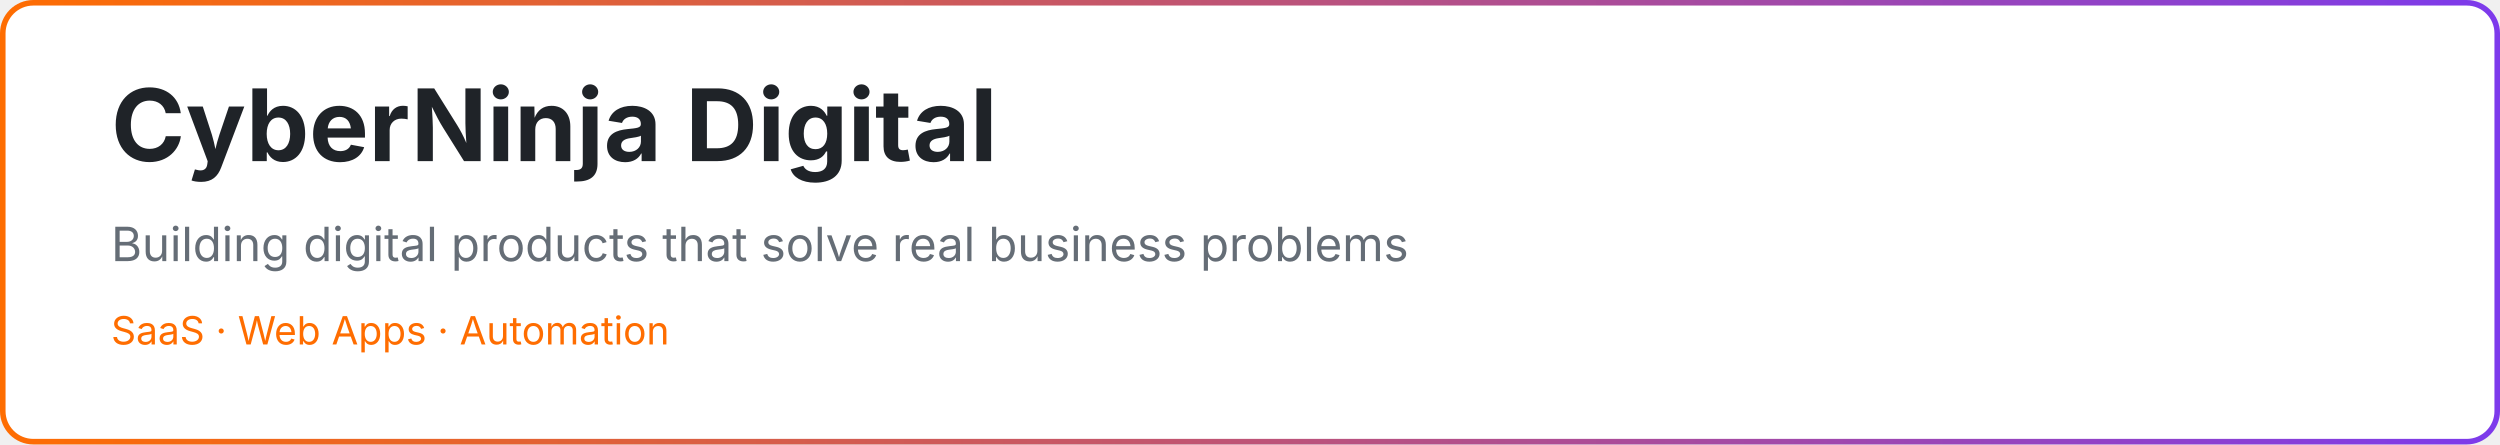
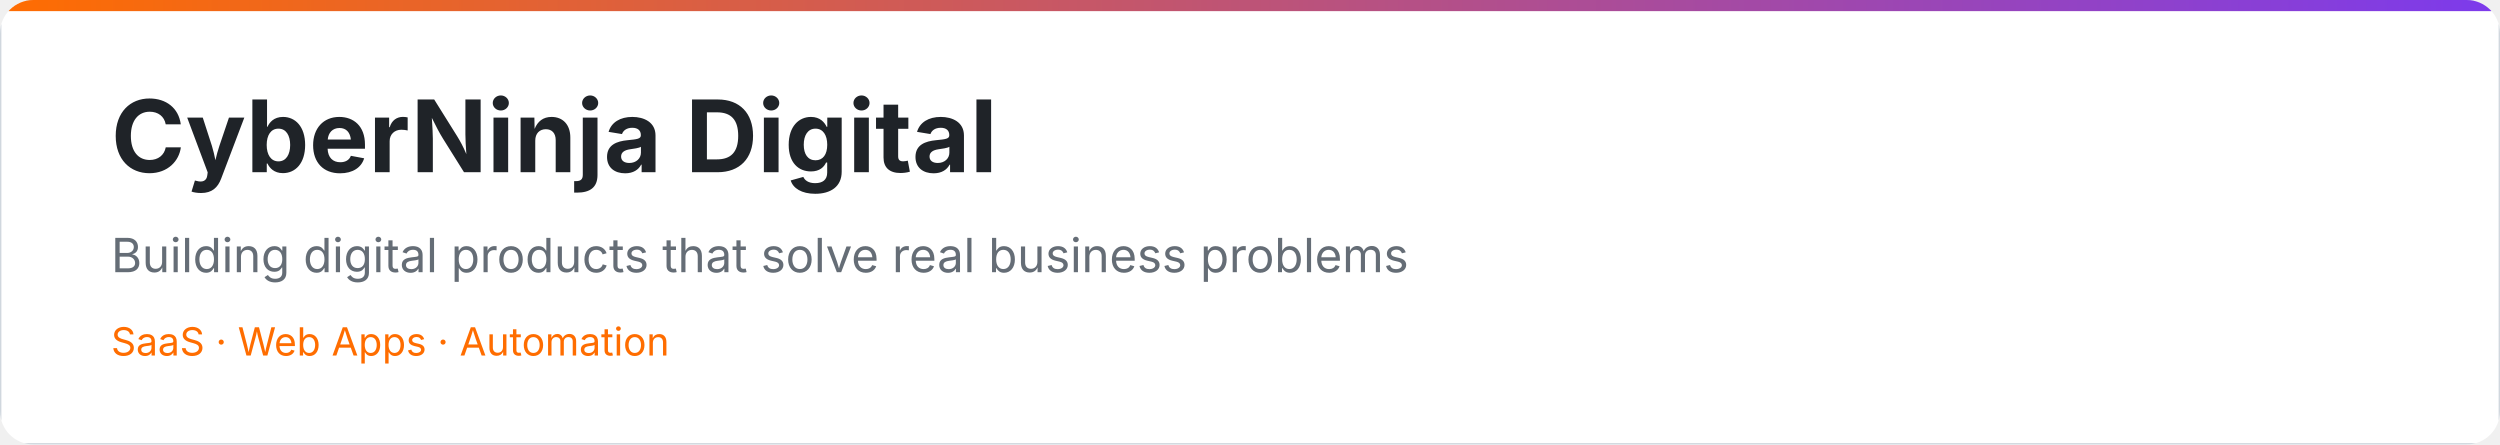
<svg xmlns="http://www.w3.org/2000/svg" width="900" height="160" viewBox="0 0 900 160">
  <defs>
-     <linearGradient id="border" x1="0%" y1="0%" x2="100%" y2="0%">
+     <linearGradient id="stripe" x1="0%" y1="0%" x2="100%" y2="0%">
      <stop offset="0%" style="stop-color:#FF6D00;stop-opacity:1" />
      <stop offset="100%" style="stop-color:#7C3AED;stop-opacity:1" />
    </linearGradient>
+     <clipPath id="rounded">
+       <rect width="900" height="160" rx="12" />
+     </clipPath>
  </defs>
-   <rect x="0" y="0" width="900" height="160" rx="12" fill="url(#border)" />
-   <rect x="2" y="2" width="896" height="156" rx="10" fill="#ffffff" />
-   <text x="40" y="58" font-family="'Unbounded', 'SF Pro Display', system-ui, sans-serif" font-size="36" font-weight="700" fill="#1f2328">CyberNinja Digital</text>
-   <text x="40" y="94" font-family="'Onest', 'SF Pro Text', system-ui, sans-serif" font-size="17" fill="#656d76">Building digital products that solve real business problems</text>
-   <text x="40" y="124" font-family="'Onest', 'SF Pro Text', system-ui, sans-serif" font-size="14" fill="#FF6D00">SaaS  ·  Web Apps  ·  Automation</text>
+   <g clip-path="url(#rounded)">
+     <rect width="900" height="160" fill="#ffffff" stroke="#d0d7de" stroke-width="1" />
+     <rect width="900" height="4" fill="url(#stripe)" />
+   </g>
+   <text x="40" y="62" font-family="'Unbounded', 'SF Pro Display', system-ui, sans-serif" font-size="36" font-weight="700" fill="#1f2328">CyberNinja Digital</text>
+   <text x="40" y="98" font-family="'Onest', 'SF Pro Text', system-ui, sans-serif" font-size="17" fill="#656d76">Building digital products that solve real business problems</text>
+   <text x="40" y="128" font-family="'Onest', 'SF Pro Text', system-ui, sans-serif" font-size="14" fill="#FF6D00">SaaS  ·  Web Apps  ·  Automation</text>
</svg>
